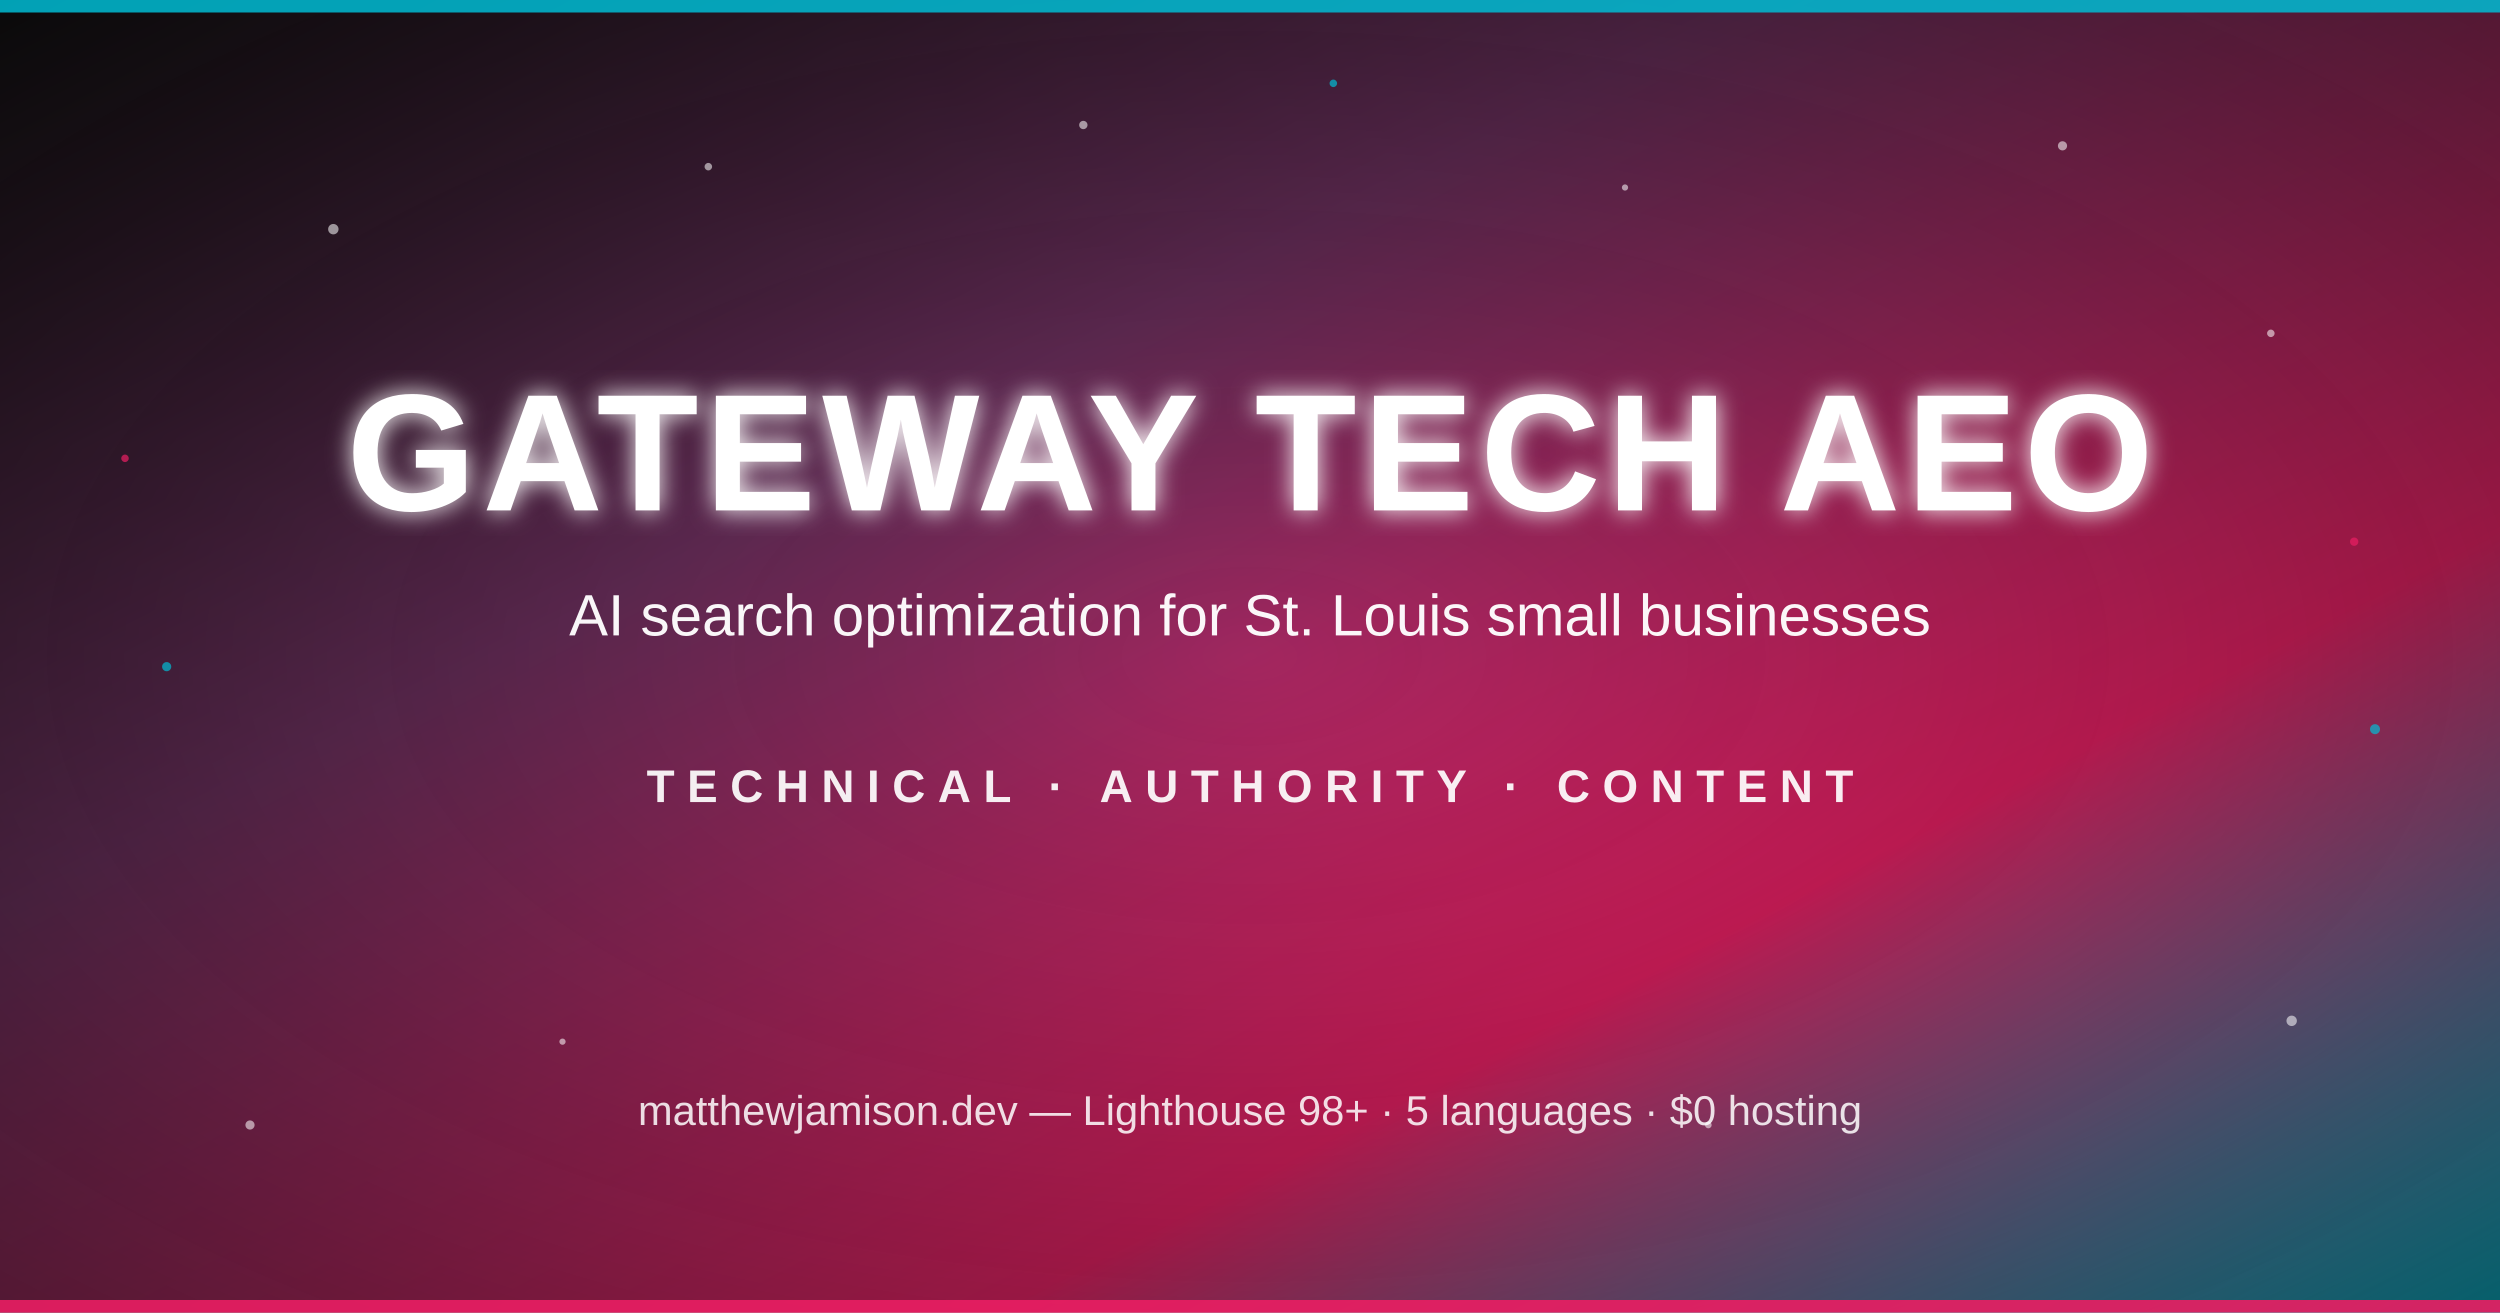
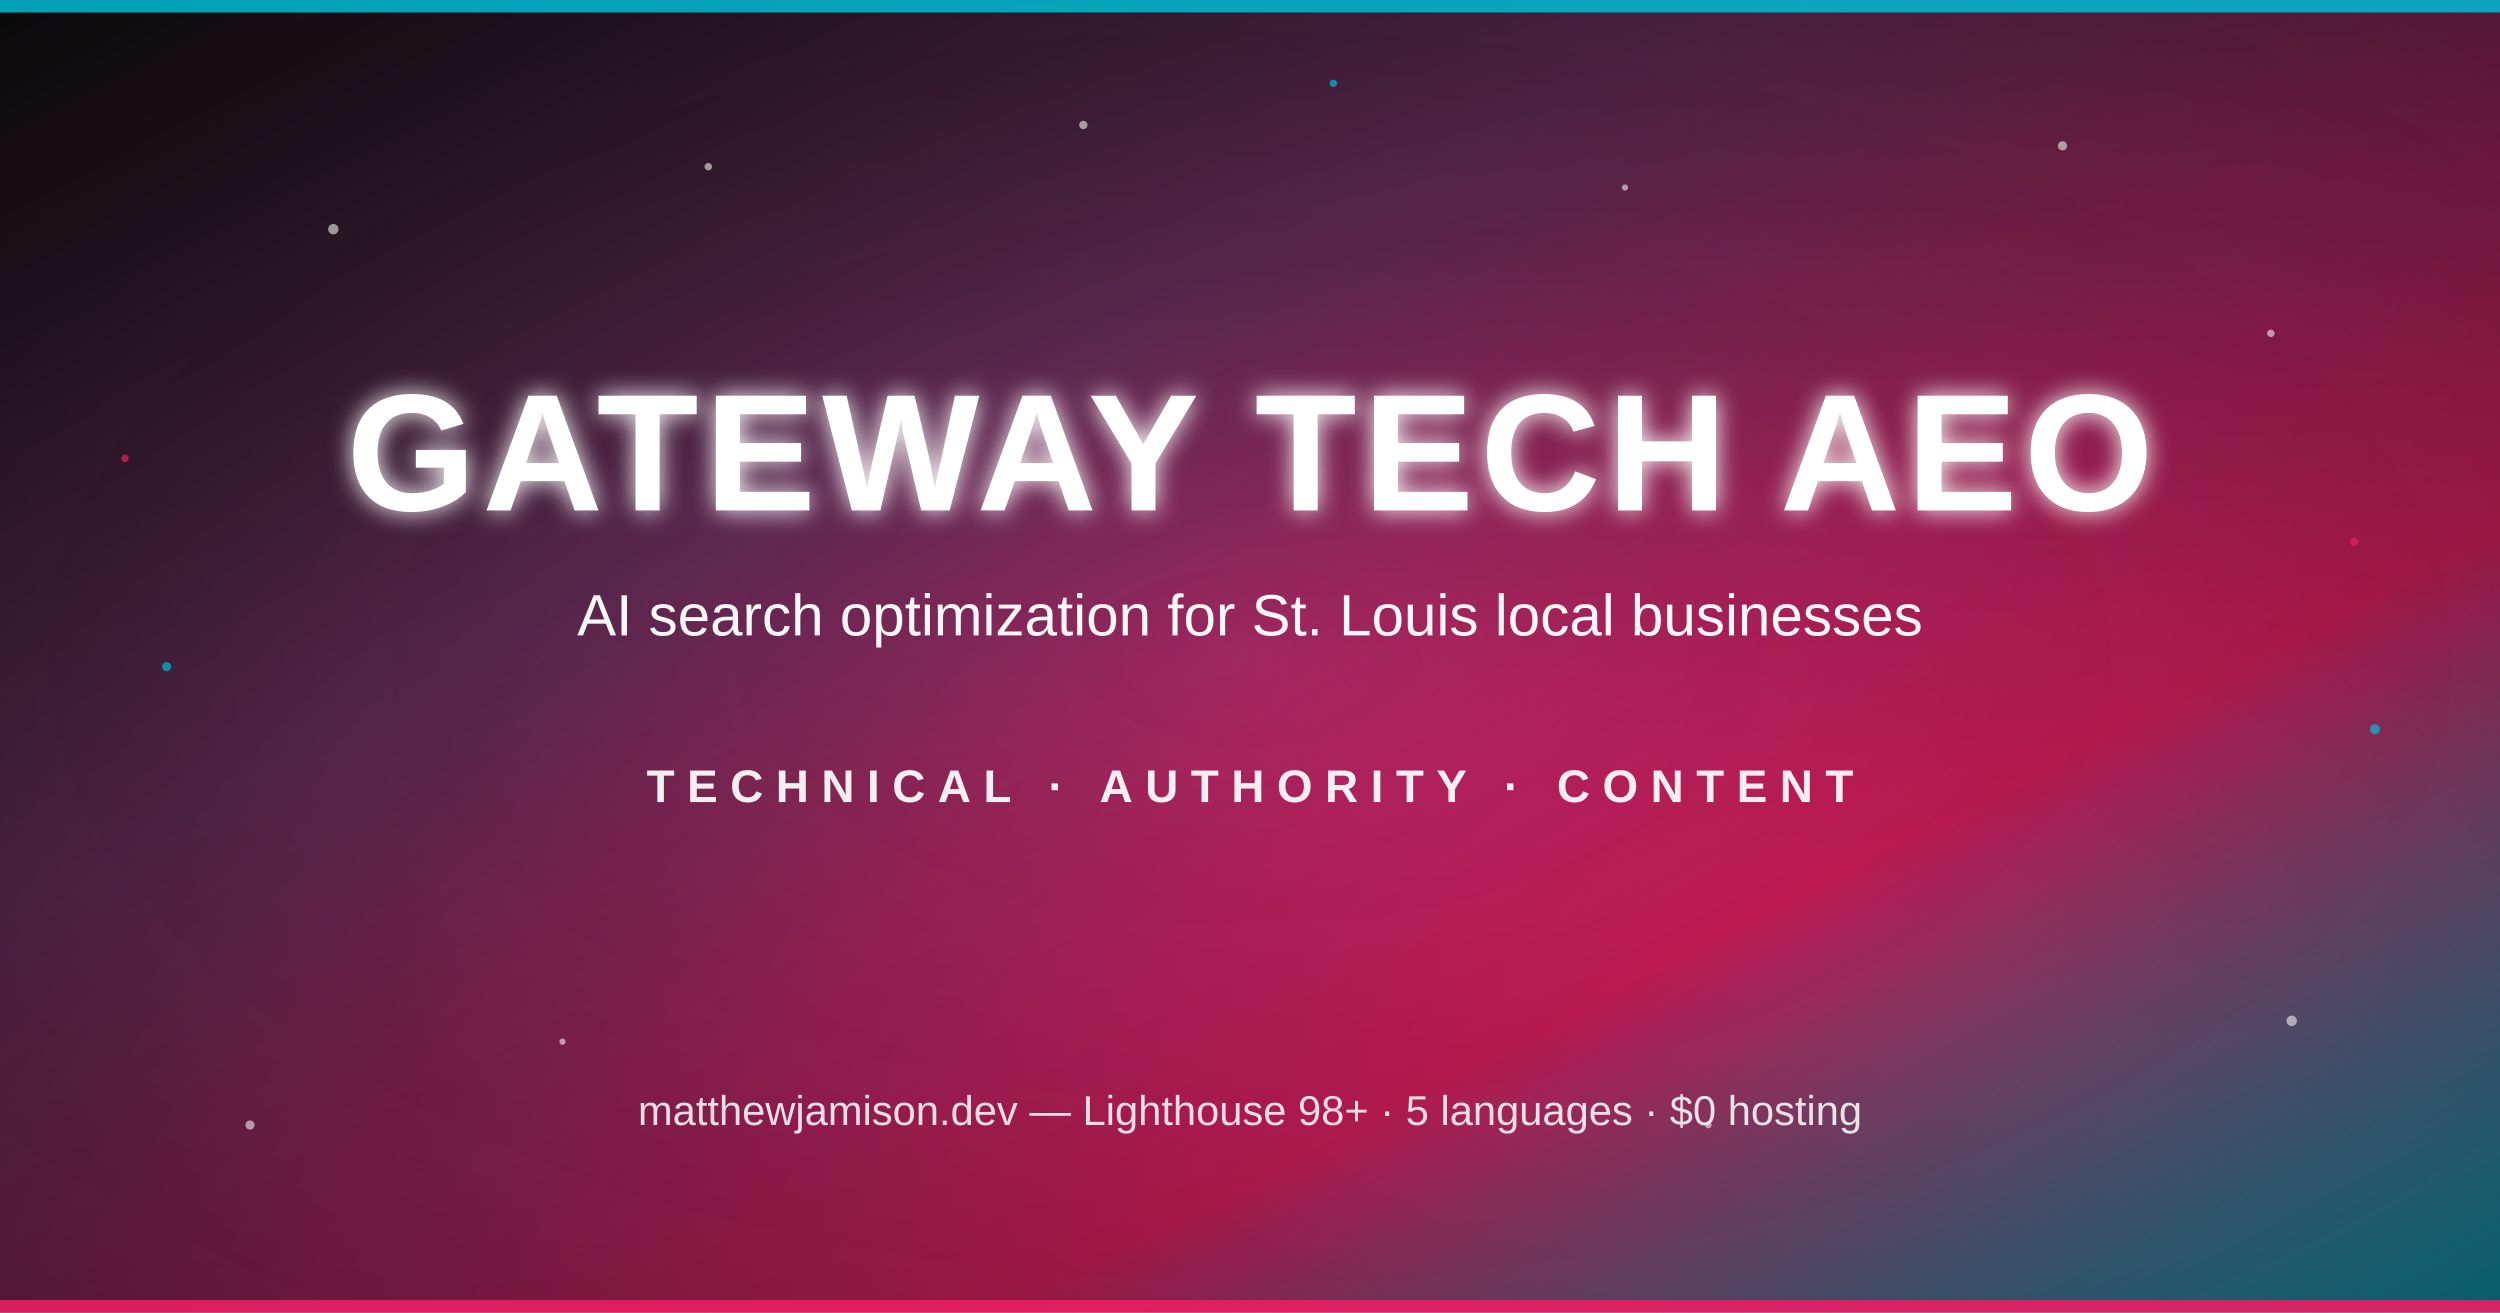
<svg xmlns="http://www.w3.org/2000/svg" width="1200" height="630" viewBox="0 0 1200 630">
  <defs>
    <linearGradient id="brandBg" x1="0%" y1="0%" x2="100%" y2="100%">
      <stop offset="0%" stop-color="#0a0a0a" />
      <stop offset="35%" stop-color="#6b2d5c" />
      <stop offset="70%" stop-color="#e91e63" />
      <stop offset="100%" stop-color="#00bcd4" />
    </linearGradient>
    <radialGradient id="vignette" cx="50%" cy="50%" r="75%">
      <stop offset="0%" stop-color="#0a0a0a" stop-opacity="0" />
      <stop offset="100%" stop-color="#0a0a0a" stop-opacity="0.55" />
    </radialGradient>
    <filter id="glow" x="-20%" y="-20%" width="140%" height="140%">
      <feGaussianBlur stdDeviation="6" result="blur" />
      <feMerge>
        <feMergeNode in="blur" />
        <feMergeNode in="SourceGraphic" />
      </feMerge>
    </filter>
  </defs>
  <rect width="1200" height="630" fill="url(#brandBg)" />
  <rect width="1200" height="630" fill="url(#vignette)" />
  <g fill="#ffffff" opacity="0.55">
    <circle cx="160" cy="110" r="2.5" />
    <circle cx="340" cy="80" r="1.8" />
    <circle cx="520" cy="60" r="2" />
    <circle cx="780" cy="90" r="1.5" />
    <circle cx="990" cy="70" r="2.2" />
    <circle cx="1090" cy="160" r="1.8" />
    <circle cx="120" cy="540" r="2.2" />
    <circle cx="1100" cy="490" r="2.5" />
    <circle cx="820" cy="540" r="1.6" />
    <circle cx="270" cy="500" r="1.5" />
  </g>
  <g fill="#00bcd4" opacity="0.7">
    <circle cx="80" cy="320" r="2.2" />
    <circle cx="1140" cy="350" r="2.4" />
    <circle cx="640" cy="40" r="1.8" />
  </g>
  <g fill="#e91e63" opacity="0.7">
    <circle cx="60" cy="220" r="1.8" />
    <circle cx="1130" cy="260" r="2" />
  </g>
  <rect x="0" y="0" width="1200" height="6" fill="#00bcd4" opacity="0.85" />
  <g font-family="'Helvetica Neue', 'Arial Black', Arial, sans-serif" fill="#ffffff" text-anchor="middle">
    <text x="600" y="245" font-size="80" font-weight="900" letter-spacing="3" filter="url(#glow)">
      GATEWAY TECH AEO
    </text>
    <text x="600" y="305" font-size="28" font-weight="500" opacity="0.96">
-       AI search optimization for St. Louis small businesses
+       AI search optimization for St. Louis local businesses
    </text>
    <text x="600" y="385" font-size="22" font-weight="700" letter-spacing="6" opacity="0.92">
      TECHNICAL · AUTHORITY · CONTENT
    </text>
    <text x="600" y="540" font-size="20" font-weight="500" opacity="0.85">
      matthewjamison.dev — Lighthouse 98+ · 5 languages · $0 hosting
    </text>
  </g>
  <rect x="0" y="624" width="1200" height="6" fill="#e91e63" opacity="0.9" />
</svg>
